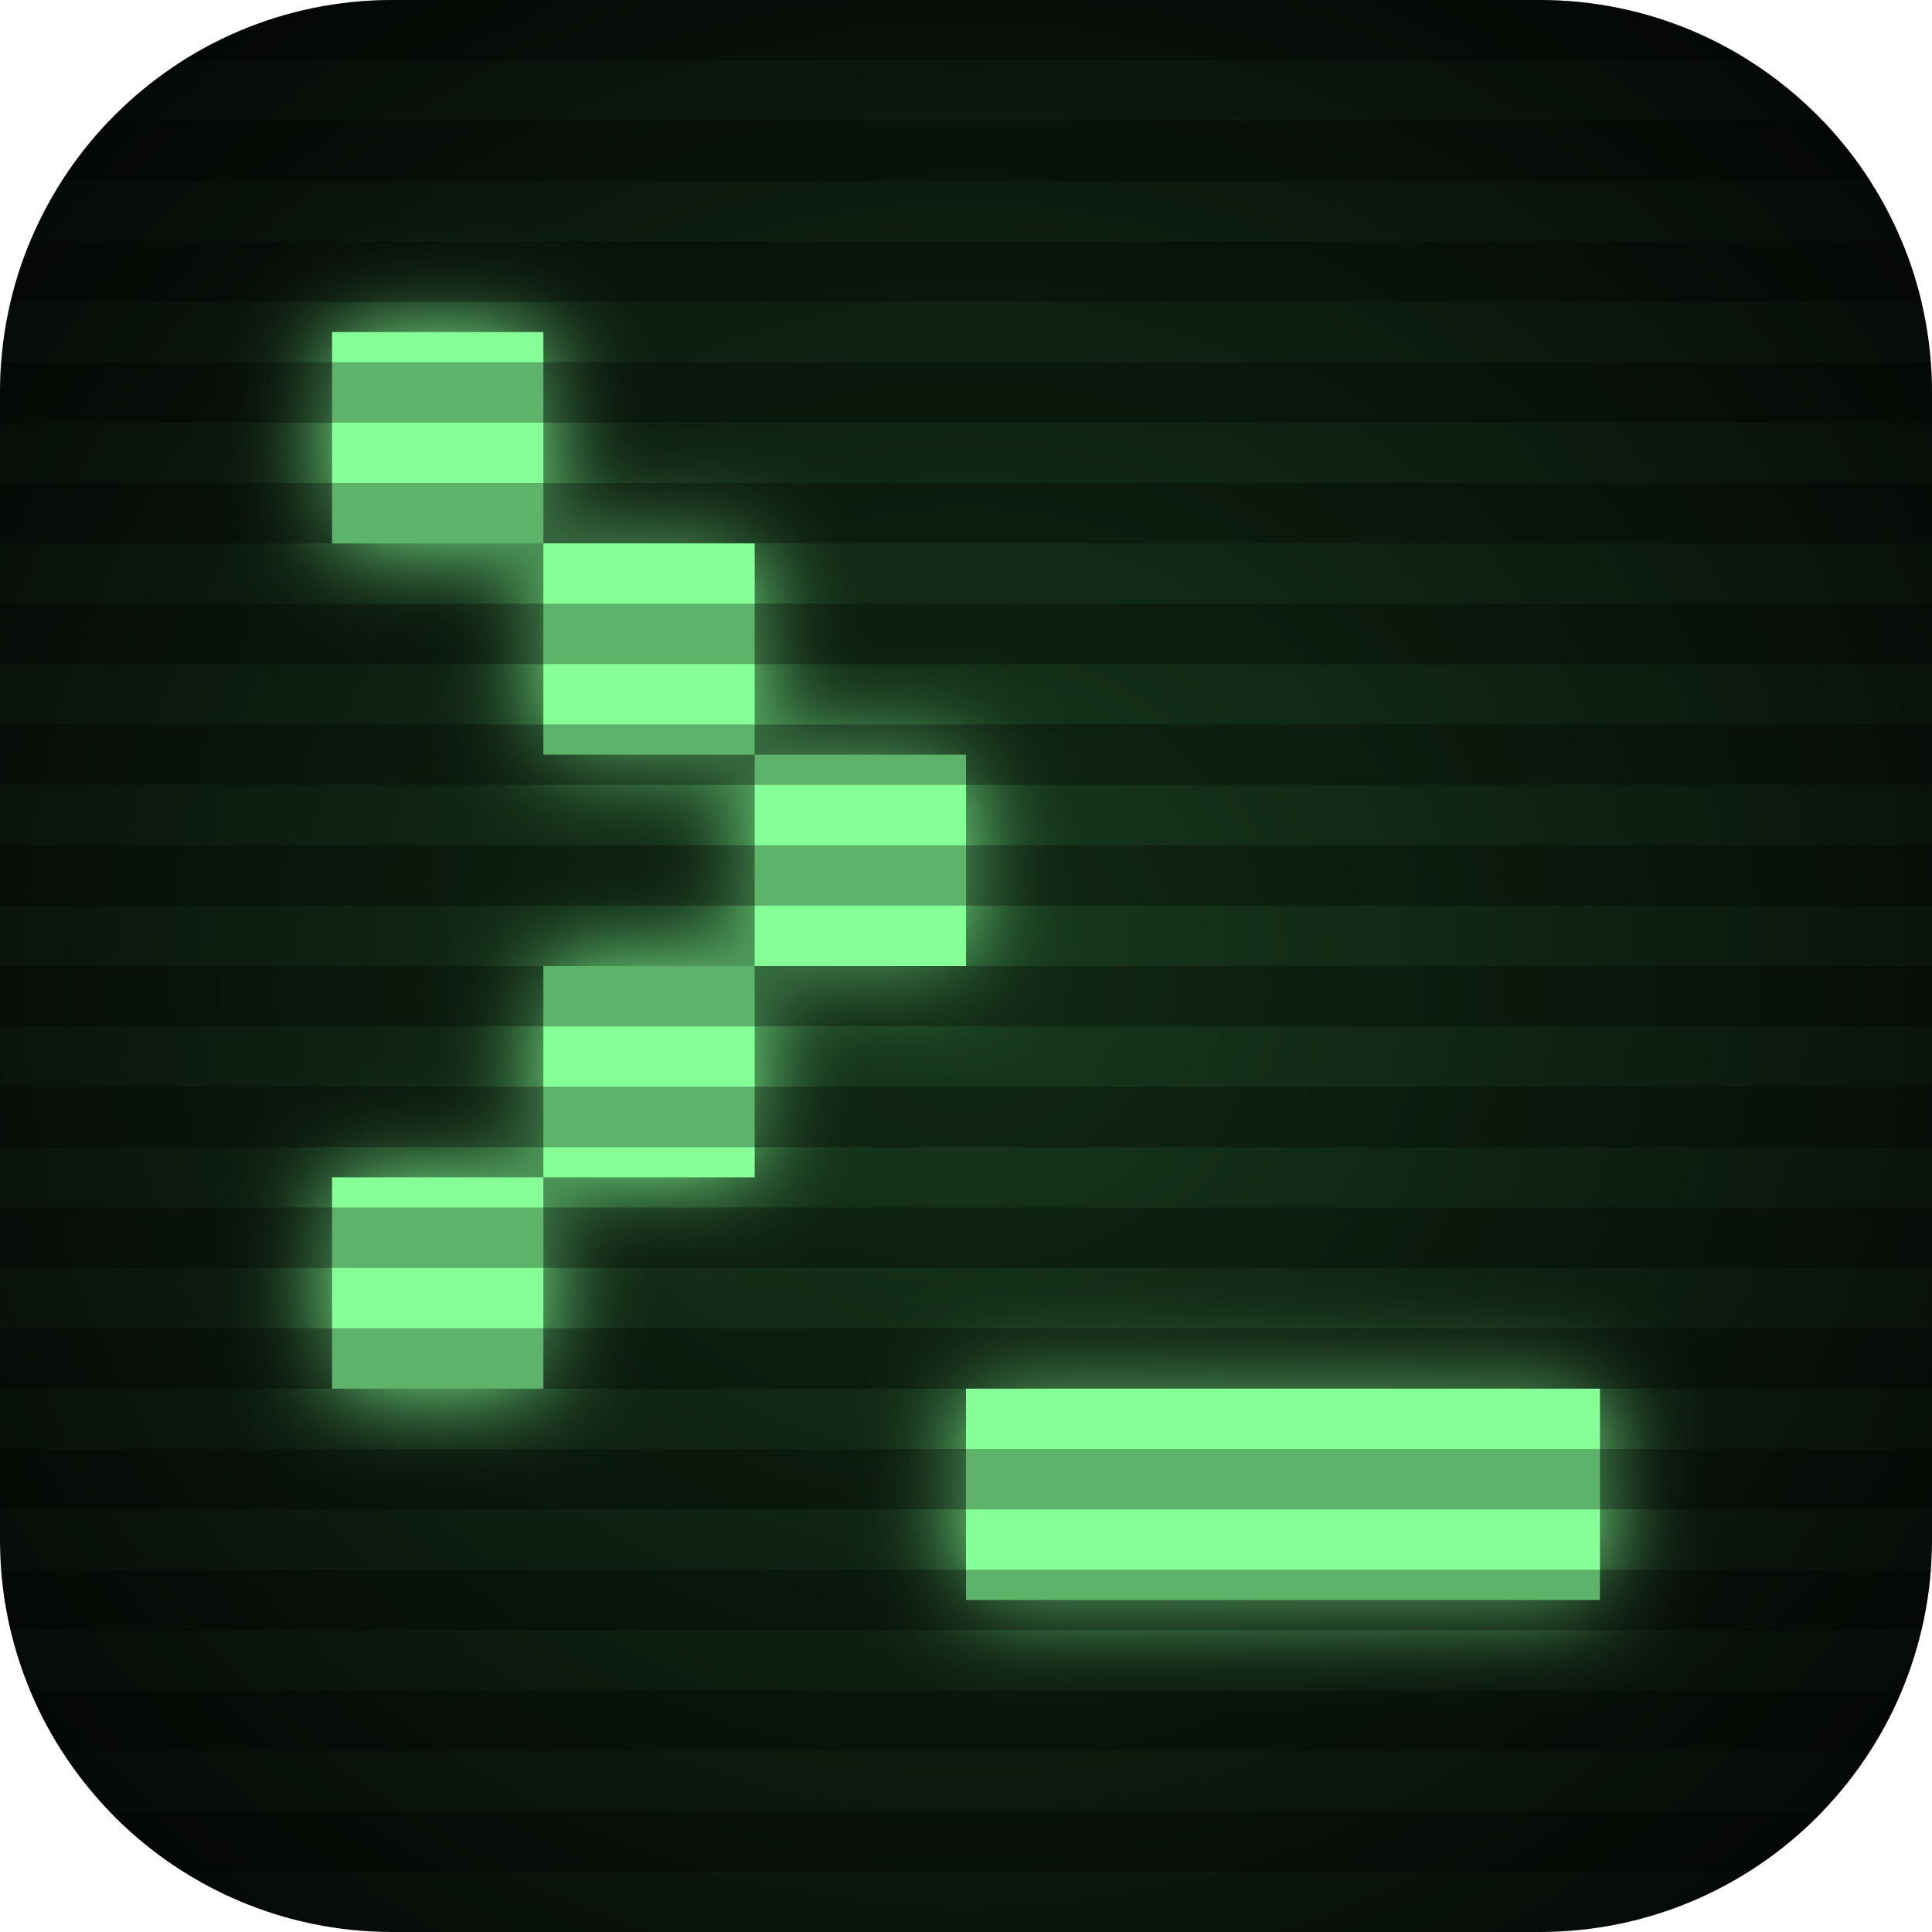
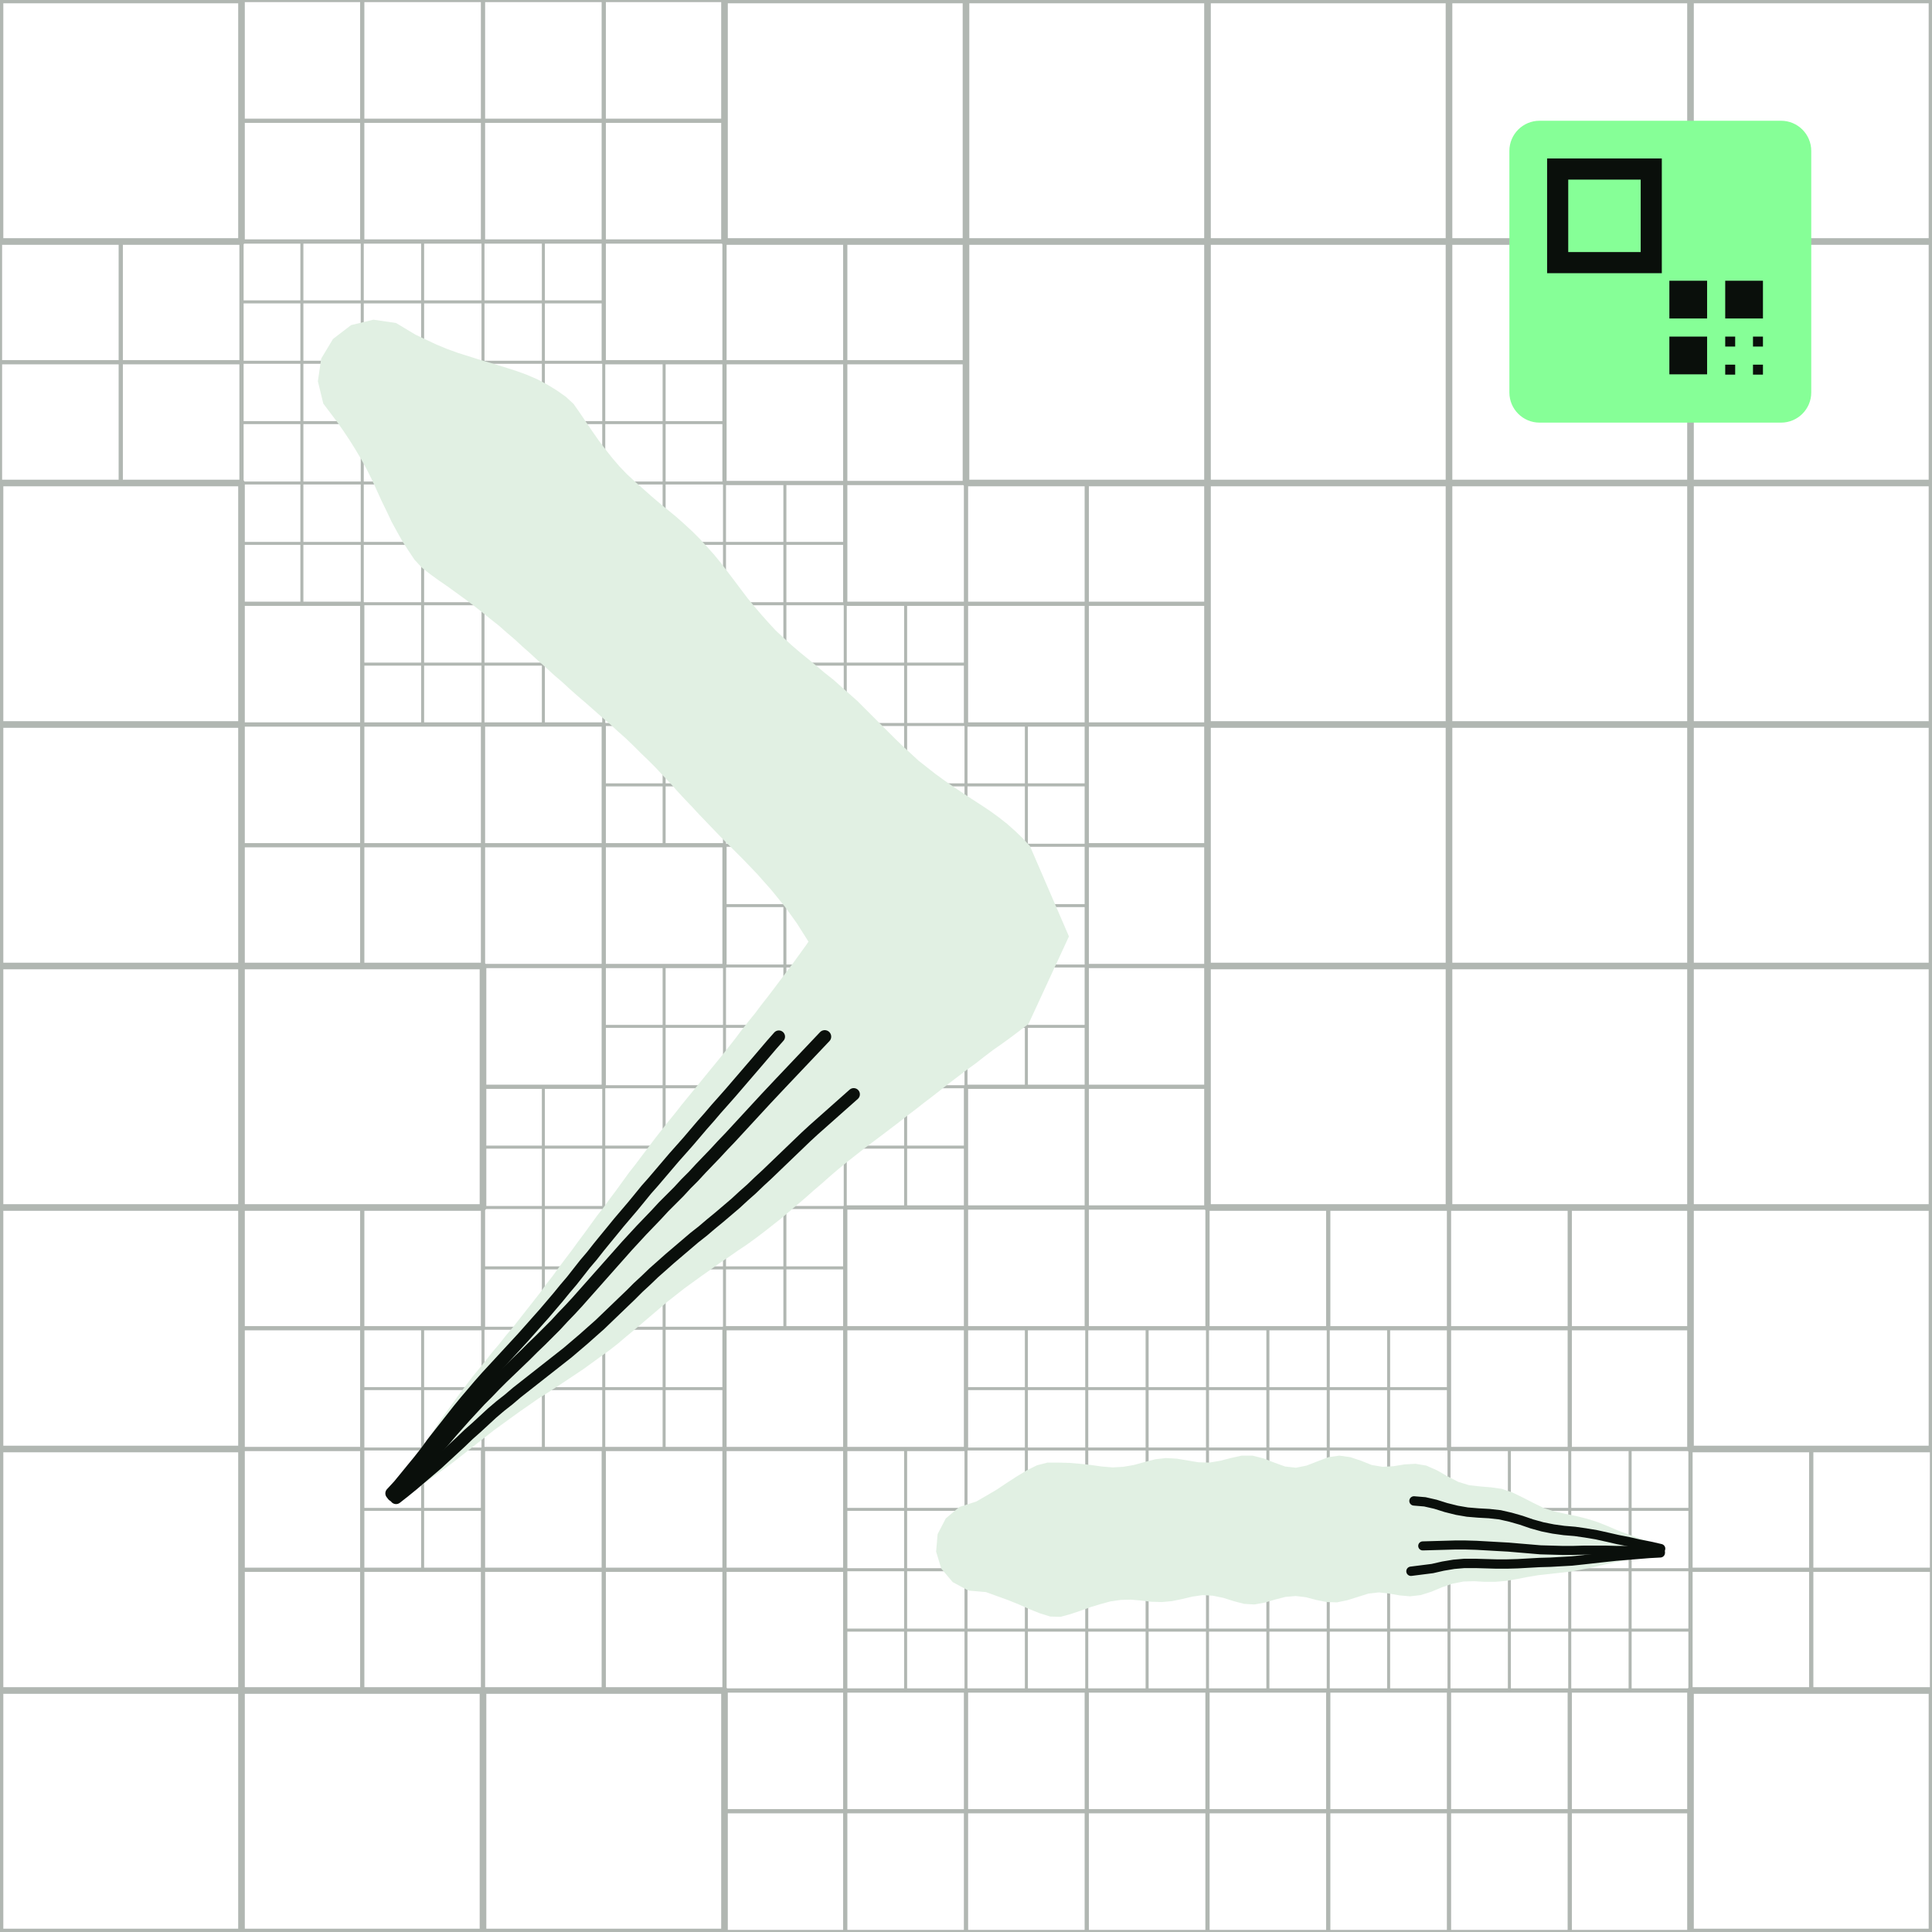
<svg xmlns="http://www.w3.org/2000/svg" viewBox="0 0 64 64" role="img" aria-label="FLAP">
-   <defs>
-     <radialGradient id="glow" cx="0.5" cy="0.5" r="0.62">
-       <stop offset="0" stop-color="#173a1d" />
-       <stop offset="1" stop-color="#060a07" />
-     </radialGradient>
-     <pattern id="scan" width="4" height="4" patternUnits="userSpaceOnUse">
-       <rect width="4" height="2" fill="#000" opacity="0.3" />
-     </pattern>
-     <filter id="bloom" x="-20%" y="-20%" width="140%" height="140%">
-       <feGaussianBlur stdDeviation="1.6" result="b" />
-       <feMerge>
-         <feMergeNode in="b" />
-         <feMergeNode in="SourceGraphic" />
-       </feMerge>
-     </filter>
-   </defs>
-   <rect width="64" height="64" rx="13" fill="url(#glow)" />
-   <g fill="#86ff97" filter="url(#bloom)">
-     <rect x="11" y="11" width="7" height="7" />
-     <rect x="18" y="18" width="7" height="7" />
-     <rect x="25" y="25" width="7" height="7" />
-     <rect x="18" y="32" width="7" height="7" />
-     <rect x="11" y="39" width="7" height="7" />
-     <rect x="32" y="46" width="21" height="7" />
+   <g stroke="#717b73" stroke-linecap="round" opacity="0.55">
+     <path d="M0 0L0 8M0 0L8 0M0 8L8 8M0 16L0 24M0 16L8 16M0 24L0 32M0 24L8 24M0 32L0 40M0 32L8 32M0 40L0 48M0 40L8 40M0 48L0 56M0 48L8 48M0 56L0 64M0 56L8 56M0 64L8 64M8 0L8 8M8 16L8 24M8 24L8 32M8 32L8 40M8 32L16 32M8 40L8 48M8 40L16 40M8 48L8 56M8 56L8 64M8 56L16 56M8 64L16 64M16 32L16 40M16 56L16 64M16 56L24 56M16 64L24 64M24 0L24 8M24 0L32 0M24 8L32 8M24 56L24 64M32 0L32 8M32 0L40 0M32 8L32 16M32 8L40 8M32 16L40 16M40 0L40 8M40 0L48 0M40 8L40 16M40 8L48 8M40 16L40 24M40 16L48 16M40 24L40 32M40 24L48 24M40 32L40 40M40 32L48 32M40 40L48 40M48 0L48 8M48 0L56 0M48 8L48 16M48 8L56 8M48 16L48 24M48 16L56 16M48 24L48 32M48 24L56 24M48 32L48 40M48 32L56 32M48 40L56 40M56 0L56 8M56 0L64 0M56 8L56 16M56 8L64 8M56 16L56 24M56 16L64 16M56 24L56 32M56 24L64 24M56 32L56 40M56 32L64 32M56 40L56 48M56 40L64 40M56 48L64 48M56 56L56 64M56 56L64 56M56 64L64 64M64 0L64 8M64 8L64 16M64 16L64 24M64 24L64 32M64 32L64 40M64 40L64 48M64 56L64 64" stroke-width="0.22" fill="none" />
+     <path d="M0 8L0 12M0 8L4 8M0 12L0 16M0 12L4 12M0 16L4 16M4 8L4 12M4 8L8 8M4 12L4 16M4 12L8 12M4 16L8 16M8 0L8 4M8 0L12 0M8 4L8 8M8 4L12 4M8 8L8 12M8 8L12 8M8 12L8 16M8 20L8 24M8 20L12 20M8 24L8 28M8 24L12 24M8 28L8 32M8 28L12 28M8 32L12 32M8 40L8 44M8 40L12 40M8 44L8 48M8 44L12 44M8 48L8 52M8 48L12 48M8 52L8 56M8 52L12 52M8 56L12 56M12 0L12 4M12 0L16 0M12 4L12 8M12 4L16 4M12 8L16 8M12 20L12 24M12 24L12 28M12 24L16 24M12 28L12 32M12 28L16 28M12 32L16 32M12 40L12 44M12 40L16 40M12 44L12 48M12 44L16 44M12 48L12 52M12 52L12 56M12 52L16 52M12 56L16 56M16 0L16 4M16 0L20 0M16 4L16 8M16 4L20 4M16 8L20 8M16 24L16 28M16 24L20 24M16 28L16 32M16 28L20 28M16 32L16 36M16 32L20 32M16 36L20 36M16 40L16 44M16 48L16 52M16 48L20 48M16 52L16 56M16 52L20 52M16 56L20 56M20 0L20 4M20 0L24 0M20 4L20 8M20 4L24 4M20 8L20 12M20 8L24 8M20 12L24 12M20 24L20 28M20 28L20 32M20 28L24 28M20 32L20 36M20 32L24 32M20 48L20 52M20 48L24 48M20 52L20 56M20 52L24 52M20 56L24 56M24 0L24 4M24 4L24 8M24 8L24 12M24 8L28 8M24 12L24 16M24 12L28 12M24 16L28 16M24 28L24 32M24 44L24 48M24 44L28 44M24 48L24 52M24 48L28 48M24 52L24 56M24 52L28 52M24 56L24 60M24 56L28 56M24 60L24 64M24 60L28 60M24 64L28 64M28 8L28 12M28 8L32 8M28 12L28 16M28 12L32 12M28 16L28 20M28 16L32 16M28 20L32 20M28 40L28 44M28 40L32 40M28 44L28 48M28 44L32 44M28 48L28 52M28 48L32 48M28 52L28 56M28 56L28 60M28 56L32 56M28 60L28 64M28 60L32 60M28 64L32 64M32 8L32 12M32 12L32 16M32 16L32 20M32 16L36 16M32 20L32 24M32 20L36 20M32 24L36 24M32 36L32 40M32 36L36 36M32 40L32 44M32 40L36 40M32 44L32 48M32 44L36 44M32 56L32 60M32 56L36 56M32 60L32 64M32 60L36 60M32 64L36 64M36 16L36 20M36 16L40 16M36 20L36 24M36 20L40 20M36 24L36 28M36 24L40 24M36 28L36 32M36 28L40 28M36 32L36 36M36 32L40 32M36 36L36 40M36 36L40 36M36 40L36 44M36 40L40 40M36 44L40 44M36 56L36 60M36 56L40 56M36 60L36 64M36 60L40 60M36 64L40 64M40 16L40 20M40 20L40 24M40 24L40 28M40 28L40 32M40 32L40 36M40 36L40 40M40 40L40 44M40 40L44 40M40 44L44 44M40 56L40 60M40 56L44 56M40 60L40 64M40 60L44 60M40 64L44 64M44 40L44 44M44 40L48 40M44 44L48 44M44 56L44 60M44 56L48 56M44 60L44 64M44 60L48 60M44 64L48 64M48 40L48 44M48 40L52 40M48 44L48 48M48 44L52 44M48 48L52 48M48 56L48 60M48 56L52 56M48 60L48 64M48 60L52 60M48 64L52 64M52 40L52 44M52 40L56 40M52 44L52 48M52 44L56 44M52 48L56 48M52 56L52 60M52 56L56 56M52 60L52 64M52 60L56 60M52 64L56 64M56 40L56 44M56 44L56 48M56 48L56 52M56 48L60 48M56 52L56 56M56 52L60 52M56 56L56 60M56 56L60 56M56 60L56 64M60 48L60 52M60 48L64 48M60 52L60 56M60 52L64 52M60 56L64 56M64 48L64 52M64 52L64 56" stroke-width="0.14" fill="none" />
+     <path d="M8 8L8 10M8 8L10 8M8 10L8 12M8 10L10 10M8 12L8 14M8 12L10 12M8 14L8 16M8 14L10 14M8 16L8 18M8 16L10 16M8 18L8 20M8 18L10 18M8 20L10 20M10 8L10 10M10 8L12 8M10 10L10 12M10 10L12 10M10 12L10 14M10 12L12 12M10 14L10 16M10 14L12 14M10 16L10 18M10 16L12 16M10 18L10 20M10 18L12 18M10 20L12 20M12 8L12 10M12 8L14 8M12 10L12 12M12 10L14 10M12 12L12 14M12 12L14 12M12 14L12 16M12 14L14 14M12 16L12 18M12 16L14 16M12 18L12 20M12 18L14 18M12 20L12 22M12 20L14 20M12 22L12 24M12 22L14 22M12 24L14 24M12 44L12 46M12 44L14 44M12 46L12 48M12 46L14 46M12 48L12 50M12 48L14 48M12 50L12 52M12 50L14 50M12 52L14 52M14 8L14 10M14 8L16 8M14 10L14 12M14 10L16 10M14 12L14 14M14 12L16 12M14 14L14 16M14 14L16 14M14 16L14 18M14 16L16 16M14 18L14 20M14 18L16 18M14 20L14 22M14 20L16 20M14 22L14 24M14 22L16 22M14 24L16 24M14 44L14 46M14 44L16 44M14 46L14 48M14 46L16 46M14 48L14 50M14 48L16 48M14 50L14 52M14 50L16 50M14 52L16 52M16 8L16 10M16 8L18 8M16 10L16 12M16 10L18 10M16 12L16 14M16 12L18 12M16 14L16 16M16 14L18 14M16 16L16 18M16 16L18 16M16 18L16 20M16 18L18 18M16 20L16 22M16 20L18 20M16 22L16 24M16 22L18 22M16 24L18 24M16 36L16 38M16 36L18 36M16 38L16 40M16 38L18 38M16 40L16 42M16 40L18 40M16 42L16 44M16 42L18 42M16 44L16 46M16 44L18 44M16 46L16 48M16 46L18 46M16 48L16 50M16 48L18 48M16 50L16 52M18 8L18 10M18 8L20 8M18 10L18 12M18 10L20 10M18 12L18 14M18 12L20 12M18 14L18 16M18 14L20 14M18 16L18 18M18 16L20 16M18 18L18 20M18 18L20 18M18 20L18 22M18 20L20 20M18 22L18 24M18 22L20 22M18 24L20 24M18 36L18 38M18 36L20 36M18 38L18 40M18 38L20 38M18 40L18 42M18 40L20 40M18 42L18 44M18 42L20 42M18 44L18 46M18 44L20 44M18 46L18 48M18 46L20 46M18 48L20 48M20 8L20 10M20 10L20 12M20 12L20 14M20 12L22 12M20 14L20 16M20 14L22 14M20 16L20 18M20 16L22 16M20 18L20 20M20 18L22 18M20 20L20 22M20 20L22 20M20 22L20 24M20 22L22 22M20 24L20 26M20 24L22 24M20 26L20 28M20 26L22 26M20 28L22 28M20 32L20 34M20 32L22 32M20 34L20 36M20 34L22 34M20 36L20 38M20 36L22 36M20 38L20 40M20 38L22 38M20 40L20 42M20 40L22 40M20 42L20 44M20 42L22 42M20 44L20 46M20 44L22 44M20 46L20 48M20 46L22 46M20 48L22 48M22 12L22 14M22 12L24 12M22 14L22 16M22 14L24 14M22 16L22 18M22 16L24 16M22 18L22 20M22 18L24 18M22 20L22 22M22 20L24 20M22 22L22 24M22 22L24 22M22 24L22 26M22 24L24 24M22 26L22 28M22 26L24 26M22 28L24 28M22 32L22 34M22 32L24 32M22 34L22 36M22 34L24 34M22 36L22 38M22 36L24 36M22 38L22 40M22 38L24 38M22 40L22 42M22 40L24 40M22 42L22 44M22 42L24 42M22 44L22 46M22 44L24 44M22 46L22 48M22 46L24 46M22 48L24 48M24 12L24 14M24 14L24 16M24 16L24 18M24 16L26 16M24 18L24 20M24 18L26 18M24 20L24 22M24 20L26 20M24 22L24 24M24 22L26 22M24 24L24 26M24 24L26 24M24 26L24 28M24 26L26 26M24 28L24 30M24 28L26 28M24 30L24 32M24 30L26 30M24 32L24 34M24 32L26 32M24 34L24 36M24 34L26 34M24 36L24 38M24 36L26 36M24 38L24 40M24 38L26 38M24 40L24 42M24 40L26 40M24 42L24 44M24 42L26 42M24 44L24 46M24 44L26 44M24 46L24 48M26 16L26 18M26 16L28 16M26 18L26 20M26 18L28 18M26 20L26 22M26 20L28 20M26 22L26 24M26 22L28 22M26 24L26 26M26 24L28 24M26 26L26 28M26 26L28 26M26 28L26 30M26 28L28 28M26 30L26 32M26 30L28 30M26 32L26 34M26 32L28 32M26 34L26 36M26 34L28 34M26 36L26 38M26 36L28 36M26 38L26 40M26 38L28 38M26 40L26 42M26 40L28 40M26 42L26 44M26 42L28 42M26 44L28 44M28 16L28 18M28 18L28 20M28 20L28 22M28 20L30 20M28 22L28 24M28 22L30 22M28 24L28 26M28 24L30 24M28 26L28 28M28 26L30 26M28 28L28 30M28 28L30 28M28 30L28 32M28 30L30 30M28 32L28 34M28 32L30 32M28 34L28 36M28 34L30 34M28 36L28 38M28 36L30 36M28 38L28 40M28 38L30 38M28 40L28 42M28 40L30 40M28 42L28 44M28 48L28 50M28 48L30 48M28 50L28 52M28 50L30 50M28 52L28 54M28 52L30 52M28 54L28 56M28 54L30 54M28 56L30 56M30 20L30 22M30 20L32 20M30 22L30 24M30 22L32 22M30 24L30 26M30 24L32 24M30 26L30 28M30 26L32 26M30 28L30 30M30 28L32 28M30 30L30 32M30 30L32 30M30 32L30 34M30 32L32 32M30 34L30 36M30 34L32 34M30 36L30 38M30 36L32 36M30 38L30 40M30 38L32 38M30 40L32 40M30 48L30 50M30 48L32 48M30 50L30 52M30 50L32 50M30 52L30 54M30 52L32 52M30 54L30 56M30 54L32 54M30 56L32 56M32 20L32 22M32 22L32 24M32 24L32 26M32 24L34 24M32 26L32 28M32 26L34 26M32 28L32 30M32 28L34 28M32 30L32 32M32 30L34 30M32 32L32 34M32 32L34 32M32 34L32 36M32 34L34 34M32 36L32 38M32 36L34 36M32 38L32 40M32 44L32 46M32 44L34 44M32 46L32 48M32 46L34 46M32 48L32 50M32 48L34 48M32 50L32 52M32 50L34 50M32 52L32 54M32 52L34 52M32 54L32 56M32 54L34 54M32 56L34 56M34 24L34 26M34 24L36 24M34 26L34 28M34 26L36 26M34 28L34 30M34 28L36 28M34 30L34 32M34 30L36 30M34 32L34 34M34 32L36 32M34 34L34 36M34 34L36 34M34 36L36 36M34 44L34 46M34 44L36 44M34 46L34 48M34 46L36 46M34 48L34 50M34 48L36 48M34 50L34 52M34 50L36 50M34 52L34 54M34 52L36 52M34 54L34 56M34 54L36 54M34 56L36 56M36 24L36 26M36 26L36 28M36 28L36 30M36 30L36 32M36 32L36 34M36 34L36 36M36 44L36 46M36 44L38 44M36 46L36 48M36 46L38 46M36 48L36 50M36 48L38 48M36 50L36 52M36 50L38 50M36 52L36 54M36 52L38 52M36 54L36 56M36 54L38 54M36 56L38 56M38 44L38 46M38 44L40 44M38 46L38 48M38 46L40 46M38 48L38 50M38 48L40 48M38 50L38 52M38 50L40 50M38 52L38 54M38 52L40 52M38 54L38 56M38 54L40 54M38 56L40 56M40 44L40 46M40 44L42 44M40 46L40 48M40 46L42 46M40 48L40 50M40 48L42 48M40 50L40 52M40 50L42 50M40 52L40 54M40 52L42 52M40 54L40 56M40 54L42 54M40 56L42 56M42 44L42 46M42 44L44 44M42 46L42 48M42 46L44 46M42 48L42 50M42 48L44 48M42 50L42 52M42 50L44 50M42 52L42 54M42 52L44 52M42 54L42 56M42 54L44 54M42 56L44 56M44 44L44 46M44 44L46 44M44 46L44 48M44 46L46 46M44 48L44 50M44 48L46 48M44 50L44 52M44 50L46 50M44 52L44 54M44 52L46 52M44 54L44 56M44 54L46 54M44 56L46 56M46 44L46 46M46 44L48 44M46 46L46 48M46 46L48 46M46 48L46 50M46 48L48 48M46 50L46 52M46 50L48 50M46 52L46 54M46 52L48 52M46 54L46 56M46 54L48 54M46 56L48 56M48 44L48 46M48 46L48 48M48 48L48 50M48 48L50 48M48 50L48 52M48 50L50 50M48 52L48 54M48 52L50 52M48 54L48 56M48 54L50 54M48 56L50 56M50 48L50 50M50 48L52 48M50 50L50 52M50 50L52 50M50 52L50 54M50 52L52 52M50 54L50 56M50 54L52 54M50 56L52 56M52 48L52 50M52 48L54 48M52 50L52 52M52 50L54 50M52 52L52 54M52 52L54 52M52 54L52 56M52 54L54 54M52 56L54 56M54 48L54 50M54 48L56 48M54 50L54 52M54 50L56 50M54 52L54 54M54 52L56 52M54 54L54 56M54 54L56 54M54 56L56 56M56 48L56 50M56 50L56 52M56 52L56 54M56 54L56 56" stroke-width="0.1" fill="none" />
  </g>
-   <rect width="64" height="64" rx="13" fill="url(#scan)" />
+   <g fill="#e1f0e3">
+     <path d="M11.17 13.98 L11.38 14.28 L11.58 14.58 L11.78 14.90 L11.97 15.22 L12.15 15.55 L12.32 15.89 L12.48 16.24 L12.64 16.59 L12.81 16.94 L12.97 17.28 L13.15 17.61 L13.33 17.93 L13.53 18.24 L13.73 18.54 L13.97 18.80 L14.25 19.02 L14.54 19.23 L14.83 19.43 L15.12 19.64 L15.41 19.85 L15.69 20.06 L15.97 20.28 L16.24 20.50 L16.52 20.72 L16.78 20.95 L17.05 21.18 L17.31 21.42 L17.57 21.65 L17.83 21.89 L18.09 22.12 L18.35 22.36 L18.62 22.59 L18.88 22.83 L19.14 23.06 L19.41 23.29 L19.67 23.52 L19.93 23.75 L20.20 23.98 L20.46 24.22 L20.72 24.45 L20.97 24.69 L21.22 24.94 L21.47 25.18 L21.72 25.43 L21.96 25.69 L22.20 25.94 L22.43 26.20 L22.67 26.46 L22.91 26.71 L23.15 26.97 L23.39 27.22 L23.63 27.47 L23.87 27.72 L24.12 27.97 L24.36 28.21 L24.61 28.46 L24.85 28.71 L25.09 28.96 L25.32 29.22 L25.55 29.48 L25.77 29.75 L25.99 30.02 L26.20 30.31 L26.40 30.59 L26.59 30.89 L26.78 31.19 L26.96 31.49 L27.15 31.79 L27.34 32.09 L27.53 32.38 L27.74 32.67 L27.95 32.94 L28.18 33.20 L28.42 33.44 L27.61 30.98 L28.46 28.60 L28.26 28.90 L28.06 29.20 L27.87 29.50 L27.68 29.80 L27.49 30.10 L27.29 30.40 L27.10 30.70 L26.91 31.00 L26.71 31.30 L26.50 31.59 L26.29 31.88 L26.08 32.16 L25.87 32.44 L25.66 32.72 L25.44 33.01 L25.22 33.29 L25.01 33.57 L24.79 33.84 L24.57 34.12 L24.36 34.40 L24.14 34.68 L23.92 34.96 L23.70 35.23 L23.47 35.51 L23.25 35.78 L23.03 36.05 L22.80 36.33 L22.58 36.60 L22.36 36.88 L22.14 37.15 L21.92 37.43 L21.70 37.71 L21.49 37.99 L21.27 38.28 L21.06 38.56 L20.84 38.84 L20.63 39.13 L20.42 39.42 L20.21 39.70 L20.00 39.99 L19.78 40.27 L19.57 40.56 L19.36 40.85 L19.15 41.13 L18.94 41.42 L18.72 41.71 L18.51 41.99 L18.30 42.28 L18.08 42.56 L17.87 42.85 L17.65 43.13 L17.43 43.41 L17.21 43.69 L16.99 43.97 L16.76 44.24 L16.54 44.52 L16.31 44.79 L16.09 45.07 L15.87 45.34 L15.64 45.62 L15.43 45.90 L15.21 46.19 L15.00 46.48 L14.79 46.77 L14.58 47.06 L14.38 47.36 L14.18 47.66 L13.97 47.96 L13.77 48.26 L13.56 48.55 L13.35 48.84 L13.14 49.13 L12.92 49.42 L12.88 49.48 L12.86 49.56 L12.87 49.63 L12.92 49.70 L12.98 49.74 L13.05 49.76 L13.13 49.75 L13.19 49.71 L13.50 49.51 L13.80 49.31 L14.09 49.11 L14.38 48.90 L14.67 48.69 L14.96 48.48 L15.24 48.26 L15.52 48.04 L15.80 47.82 L16.08 47.60 L16.36 47.38 L16.65 47.17 L16.94 46.96 L17.23 46.75 L17.52 46.55 L17.82 46.34 L18.12 46.15 L18.43 45.95 L18.73 45.75 L19.03 45.55 L19.33 45.35 L19.62 45.14 L19.91 44.93 L20.20 44.72 L20.48 44.50 L20.75 44.27 L21.03 44.04 L21.30 43.81 L21.57 43.58 L21.84 43.35 L22.11 43.12 L22.39 42.90 L22.67 42.68 L22.96 42.47 L23.25 42.26 L23.55 42.05 L23.84 41.84 L24.14 41.64 L24.44 41.43 L24.74 41.23 L25.03 41.02 L25.32 40.80 L25.60 40.58 L25.88 40.36 L26.15 40.13 L26.42 39.90 L26.69 39.67 L26.96 39.43 L27.23 39.20 L27.50 38.96 L27.77 38.73 L28.05 38.50 L28.33 38.28 L28.61 38.06 L28.90 37.84 L29.18 37.63 L29.47 37.41 L29.76 37.19 L30.04 36.97 L30.33 36.75 L30.61 36.53 L30.90 36.31 L31.18 36.09 L31.46 35.87 L31.75 35.65 L32.04 35.43 L32.33 35.22 L32.61 35.00 L32.90 34.78 L33.20 34.57 L33.49 34.36 L33.78 34.14 L34.07 33.92 L35.41 31.02 L34.12 28.03 L33.88 27.77 L33.63 27.53 L33.36 27.29 L33.08 27.07 L32.79 26.86 L32.49 26.66 L32.18 26.46 L31.88 26.26 L31.58 26.06 L31.28 25.85 L30.99 25.64 L30.71 25.42 L30.43 25.20 L30.17 24.96 L29.91 24.72 L29.65 24.47 L29.40 24.22 L29.15 23.97 L28.90 23.72 L28.65 23.47 L28.40 23.22 L28.13 22.98 L27.87 22.75 L27.60 22.51 L27.32 22.29 L27.05 22.06 L26.77 21.83 L26.50 21.61 L26.22 21.37 L25.96 21.13 L25.70 20.89 L25.46 20.63 L25.22 20.36 L24.99 20.09 L24.76 19.81 L24.54 19.52 L24.33 19.24 L24.11 18.95 L23.89 18.66 L23.66 18.38 L23.42 18.11 L23.18 17.85 L22.93 17.60 L22.66 17.35 L22.40 17.12 L22.12 16.89 L21.84 16.66 L21.57 16.43 L21.30 16.19 L21.03 15.95 L20.77 15.71 L20.52 15.45 L20.28 15.17 L20.06 14.89 L19.84 14.60 L19.63 14.30 L19.42 13.99 L19.21 13.68 L19.00 13.38 L18.74 13.14 L18.44 12.93 L18.13 12.74 L17.79 12.56 L17.44 12.41 L17.08 12.28 L16.70 12.16 L16.31 12.04 L15.93 11.93 L15.55 11.81 L15.17 11.69 L14.81 11.56 L14.45 11.41 L14.11 11.25 L13.77 11.09 L13.12 10.70 L12.37 10.59 L11.63 10.77 L11.03 11.23 L10.64 11.88 L10.53 12.63 L10.71 13.37 Z" />
+     <path d="M32.66 52.74 L33.02 52.87 L33.38 53.00 L33.73 53.14 L34.09 53.30 L34.44 53.44 L34.79 53.55 L35.13 53.56 L35.46 53.47 L35.79 53.36 L36.12 53.24 L36.45 53.14 L36.78 53.05 L37.12 53.00 L37.46 52.99 L37.80 53.02 L38.14 53.06 L38.49 53.07 L38.82 53.04 L39.16 52.97 L39.50 52.89 L39.84 52.84 L40.18 52.86 L40.52 52.93 L40.87 53.04 L41.21 53.13 L41.55 53.15 L41.89 53.09 L42.23 52.99 L42.58 52.90 L42.92 52.87 L43.26 52.91 L43.60 53.00 L43.95 53.07 L44.29 53.08 L44.63 53.01 L44.98 52.90 L45.33 52.79 L45.68 52.75 L46.02 52.79 L46.37 52.85 L46.71 52.88 L47.06 52.84 L47.41 52.73 L47.77 52.58 L48.12 52.46 L48.48 52.39 L48.83 52.38 L49.18 52.40 L49.53 52.40 L49.89 52.37 L50.24 52.31 L50.60 52.24 L50.96 52.18 L51.32 52.14 L51.68 52.10 L52.04 52.06 L52.41 51.99 L52.77 51.92 L53.14 51.83 L53.51 51.75 L53.88 51.68 L54.25 51.61 L54.62 51.55 L54.99 51.49 L55.04 51.49 L55.09 51.46 L55.12 51.42 L55.14 51.37 L55.14 51.32 L55.11 51.27 L55.07 51.24 L55.02 51.22 L54.67 51.09 L54.32 50.96 L53.97 50.84 L53.62 50.71 L53.27 50.56 L52.92 50.42 L52.57 50.31 L52.21 50.22 L51.86 50.15 L51.50 50.07 L51.15 49.96 L50.80 49.79 L50.45 49.61 L50.10 49.44 L49.75 49.32 L49.39 49.27 L49.03 49.24 L48.67 49.20 L48.31 49.09 L47.96 48.91 L47.61 48.71 L47.25 48.55 L46.89 48.49 L46.53 48.51 L46.16 48.57 L45.80 48.59 L45.44 48.53 L45.09 48.39 L44.73 48.27 L44.37 48.22 L44.01 48.27 L43.64 48.41 L43.28 48.55 L42.93 48.62 L42.57 48.58 L42.21 48.45 L41.85 48.31 L41.49 48.22 L41.13 48.22 L40.77 48.30 L40.42 48.39 L40.06 48.45 L39.70 48.44 L39.34 48.38 L38.98 48.32 L38.62 48.30 L38.27 48.34 L37.92 48.43 L37.56 48.53 L37.21 48.59 L36.86 48.61 L36.50 48.58 L36.14 48.53 L35.78 48.49 L35.42 48.46 L35.06 48.45 L34.70 48.45 L34.35 48.54 L34.01 48.71 L33.68 48.91 L33.34 49.13 L33.01 49.35 L32.67 49.55 L32.34 49.74 L31.78 49.92 L31.33 50.30 L31.06 50.82 L31.01 51.40 L31.18 51.96 L31.56 52.41 L32.08 52.69 Z" />
+   </g>
+   <path d="M28.28 36.25 L27.75 36.72 L27.48 36.96 L26.95 37.43 L26.69 37.67 L26.43 37.92 L26.18 38.16 L25.92 38.41 L25.67 38.65 L25.41 38.90 L25.15 39.14 L24.89 39.39 L24.63 39.62 L24.37 39.86 L24.10 40.09 L23.83 40.32 L23.55 40.55 L23.28 40.78 L23.00 41.00 L22.73 41.23 L22.46 41.46 L22.19 41.69 L21.92 41.93 L21.66 42.16 L21.40 42.41 L21.14 42.65 L20.89 42.90 L20.64 43.14 L20.38 43.39 L20.13 43.63 L19.87 43.88 L19.61 44.11 L19.34 44.35 L19.07 44.58 L18.80 44.81 L18.52 45.03 L18.24 45.25 L17.96 45.47 L17.68 45.69 L17.40 45.91 L17.12 46.13 L16.85 46.36 L16.57 46.58 L16.30 46.81 L16.04 47.05 L15.78 47.29 L15.52 47.52 L15.26 47.77 L15.00 48.01 L14.74 48.25 L14.48 48.49 L14.21 48.72 L13.94 48.95 L13.67 49.18 L13.40 49.40 L13.12 49.62" stroke="#0a0f0b" stroke-width="0.41" stroke-linecap="round" fill="none" />
+   <path d="M27.32 34.34 L25.86 35.88 L25.38 36.39 L25.14 36.65 L24.90 36.91 L24.66 37.17 L24.42 37.43 L24.18 37.69 L23.94 37.94 L23.70 38.20 L23.45 38.46 L23.21 38.71 L22.97 38.97 L22.72 39.22 L22.48 39.48 L22.23 39.73 L21.98 39.98 L21.74 40.24 L21.50 40.49 L21.25 40.75 L21.01 41.01 L20.77 41.27 L20.54 41.53 L20.30 41.80 L20.07 42.06 L19.83 42.33 L19.60 42.59 L19.36 42.86 L19.13 43.12 L18.89 43.38 L18.64 43.64 L18.40 43.90 L18.15 44.15 L17.90 44.40 L17.65 44.64 L17.40 44.89 L17.14 45.14 L16.89 45.38 L16.63 45.63 L16.38 45.88 L16.14 46.13 L15.89 46.38 L15.65 46.64 L15.41 46.90 L15.17 47.17 L14.94 47.43 L14.71 47.70 L14.47 47.97 L14.24 48.24 L14.00 48.50 L13.76 48.76 L13.52 49.02 L13.28 49.28 L13.03 49.53" stroke="#0a0f0b" stroke-width="0.43" stroke-linecap="round" fill="none" />
+   <path d="M25.80 34.34 L25.57 34.60 L25.11 35.14 L24.19 36.21 L23.96 36.47 L23.72 36.74 L23.49 37.01 L23.26 37.27 L23.03 37.54 L22.80 37.81 L22.57 38.07 L22.33 38.34 L22.10 38.61 L21.87 38.88 L21.64 39.15 L21.41 39.41 L21.19 39.68 L20.96 39.96 L20.73 40.23 L20.50 40.50 L20.28 40.77 L20.05 41.05 L19.83 41.32 L19.61 41.60 L19.38 41.87 L19.16 42.15 L18.94 42.43 L18.71 42.70 L18.49 42.97 L18.26 43.24 L18.03 43.51 L17.79 43.78 L17.56 44.04 L17.32 44.31 L17.08 44.57 L16.84 44.83 L16.60 45.09 L16.36 45.35 L16.12 45.61 L15.89 45.87 L15.66 46.14 L15.43 46.41 L15.20 46.69 L14.98 46.97 L14.76 47.25 L14.54 47.53 L14.32 47.81 L14.11 48.10 L13.89 48.38 L13.66 48.66 L13.44 48.93 L13.21 49.21 L12.97 49.47" stroke="#0a0f0b" stroke-width="0.41" stroke-linecap="round" fill="none" />
+   <path d="M46.84 49.72 L47.20 49.75 L47.55 49.83 L47.90 49.94 L48.26 50.03 L48.61 50.09 L48.97 50.12 L49.33 50.14 L49.69 50.18 L50.04 50.26 L50.39 50.36 L50.74 50.48 L51.10 50.58 L51.45 50.65 L51.81 50.70 L52.17 50.73 L52.52 50.78 L52.88 50.84 L53.24 50.92 L53.59 51.00 L53.95 51.07 L54.30 51.15 L54.66 51.22 L55.01 51.30" stroke="#0a0f0b" stroke-width="0.31" stroke-linecap="round" fill="none" />
+   <path d="M47.13 51.21 L47.84 51.19 L48.19 51.18 L48.55 51.18 L48.90 51.19 L49.26 51.21 L49.61 51.23 L49.97 51.25 L50.32 51.28 L50.68 51.31 L51.03 51.34 L51.39 51.35 L51.75 51.36 L52.11 51.36 L52.47 51.35 L52.83 51.35 L53.19 51.35 L53.55 51.36 L53.91 51.36 L54.28 51.36 L54.64 51.37 L55.00 51.39" stroke="#0a0f0b" stroke-width="0.30" stroke-linecap="round" fill="none" />
+   <path d="M46.74 52.05 L47.45 51.96 L47.80 51.88 L48.16 51.82 L48.51 51.79 L48.87 51.79 L49.22 51.80 L49.57 51.81 L49.93 51.81 L50.28 51.80 L50.64 51.78 L51.00 51.76 L51.36 51.75 L51.71 51.73 L52.07 51.71 L52.44 51.67 L52.80 51.63 L53.16 51.59 L53.53 51.55 L53.90 51.52 L54.26 51.49 L54.63 51.46 L55.00 51.44" stroke="#0a0f0b" stroke-width="0.31" stroke-linecap="round" fill="none" />
+   <rect x="50" y="4" width="10" height="10" rx="1.00" fill="#86ff97" />
+   <rect x="55.30" y="9.30" width="1.25" height="1.25" fill="#0a0f0b" />
+   <rect x="57.15" y="9.30" width="1.25" height="1.25" fill="#0a0f0b" />
+   <rect x="55.30" y="11.15" width="1.25" height="1.25" fill="#0a0f0b" />
+   <rect x="57.15" y="11.15" width="0.33" height="0.33" fill="#0a0f0b" />
+   <rect x="58.07" y="11.15" width="0.33" height="0.33" fill="#0a0f0b" />
+   <rect x="57.15" y="12.08" width="0.33" height="0.33" fill="#0a0f0b" />
+   <rect x="58.07" y="12.08" width="0.33" height="0.33" fill="#0a0f0b" />
+   <rect x="51.60" y="5.60" width="3.10" height="3.10" fill="none" stroke="#0a0f0b" stroke-width="0.70" />
</svg>
